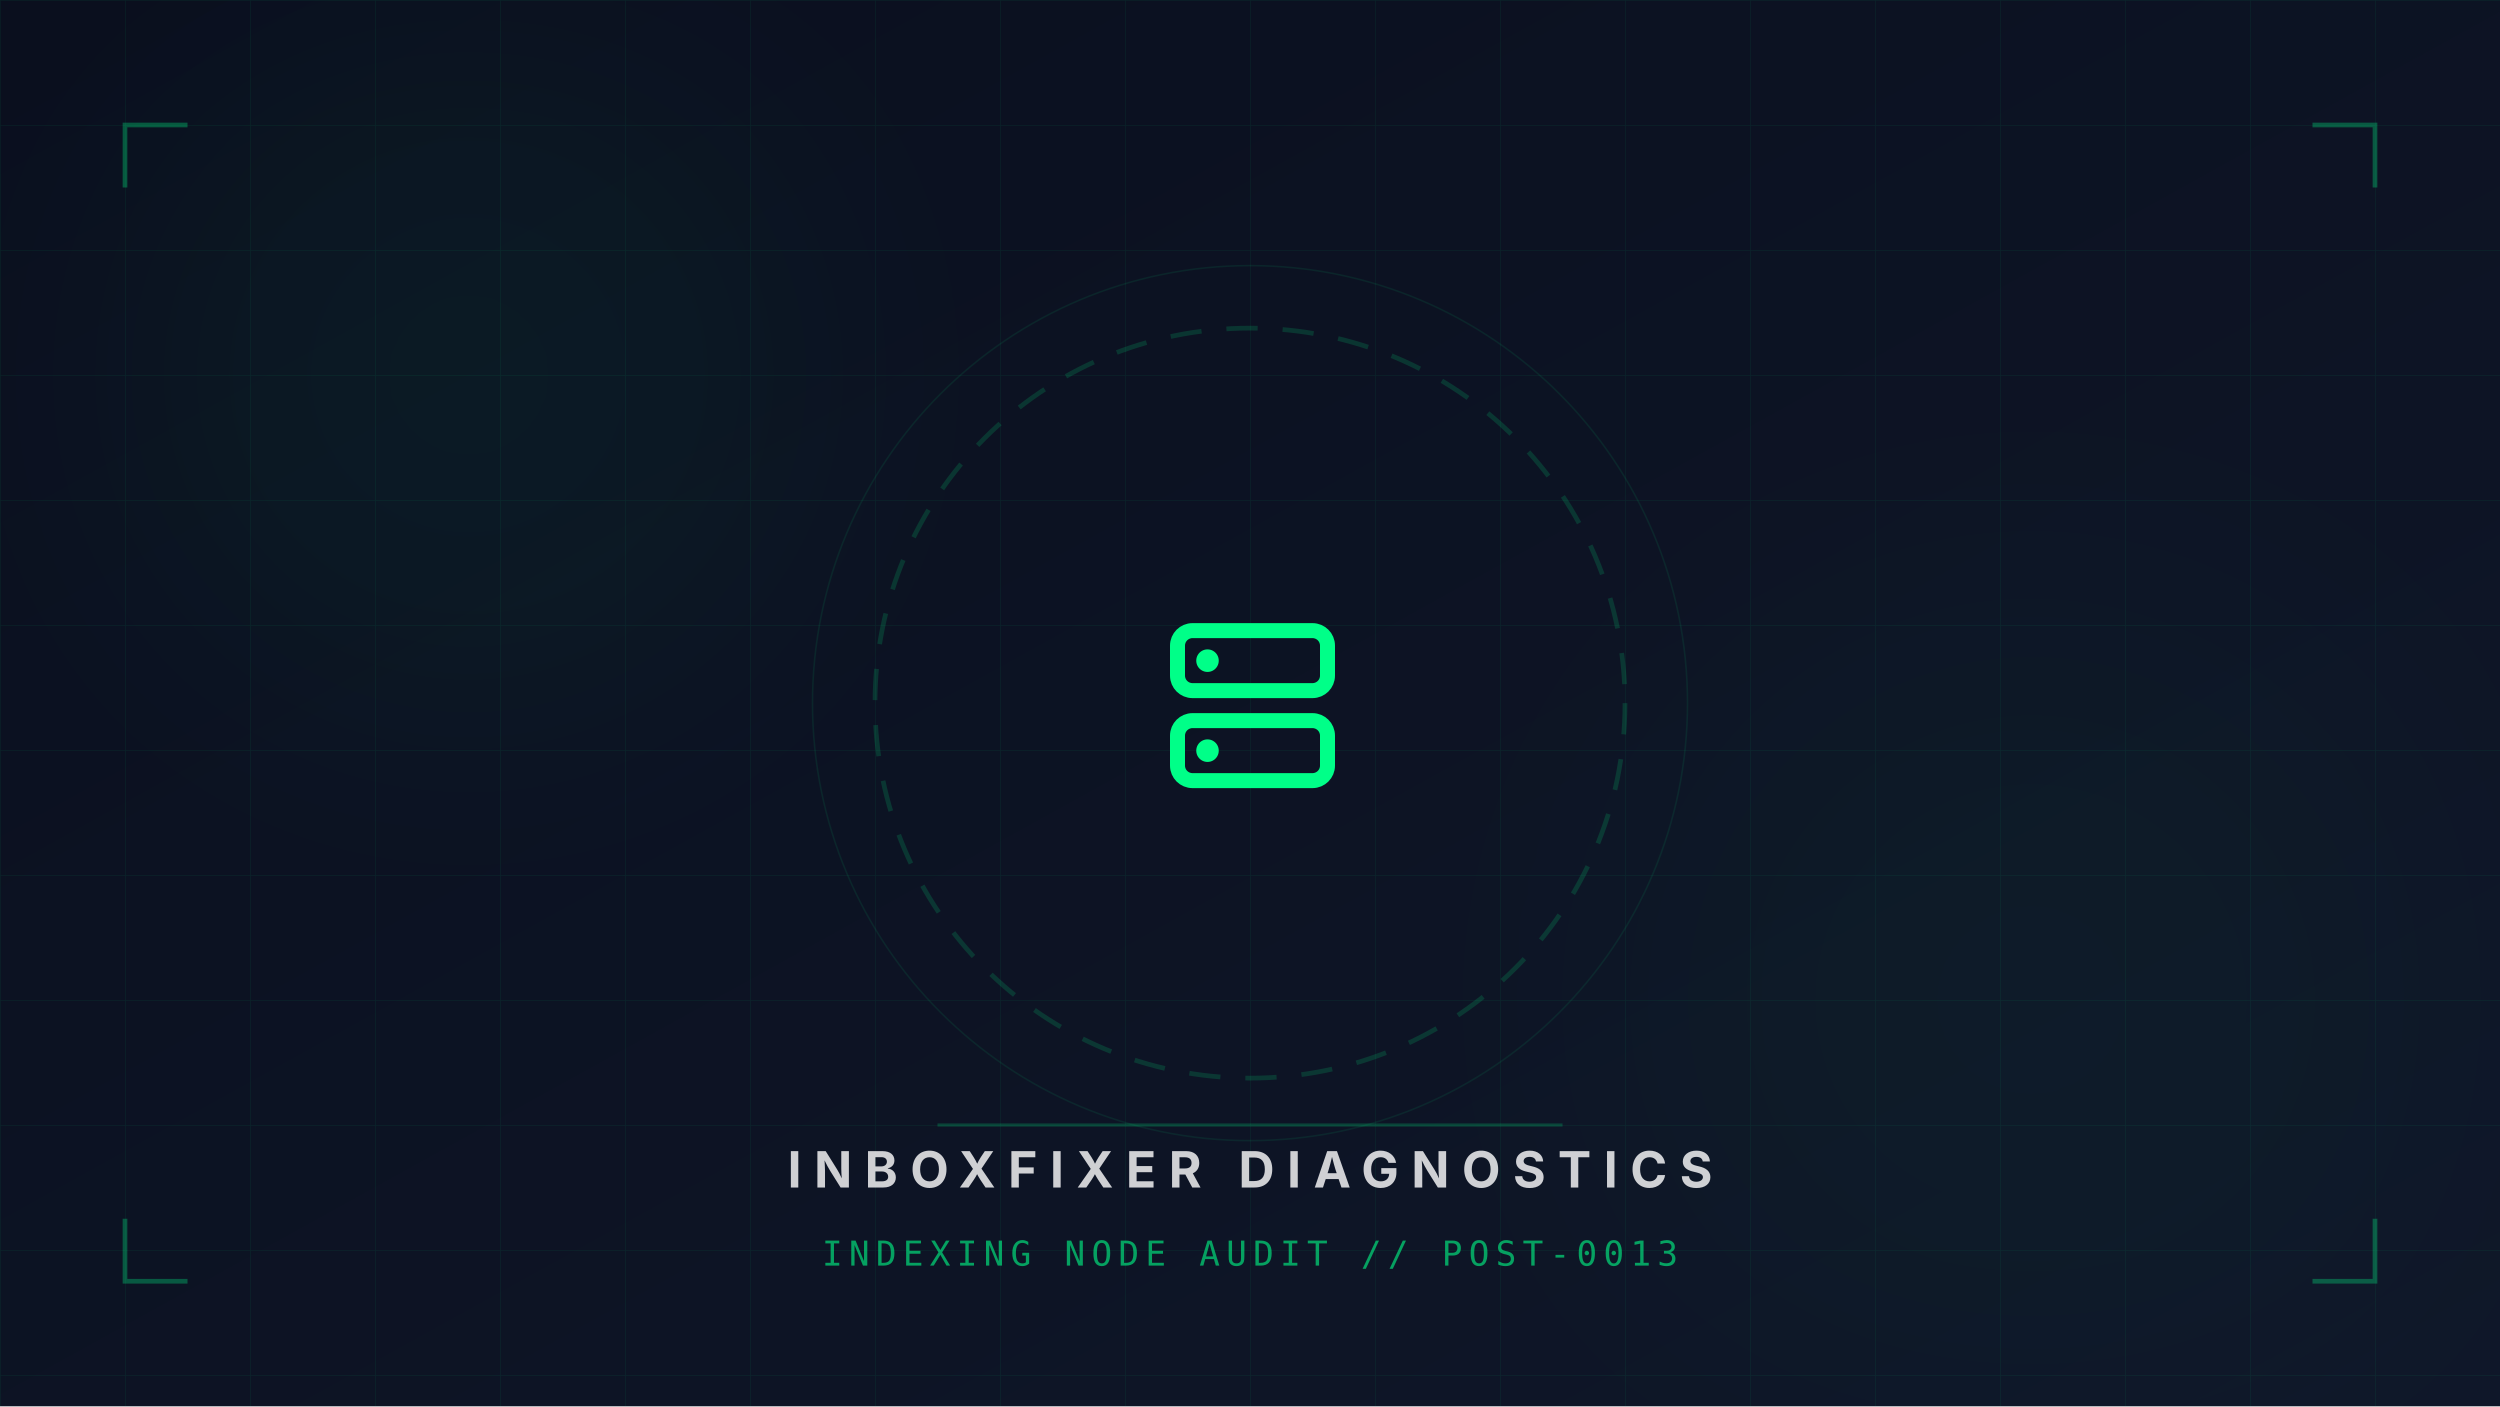
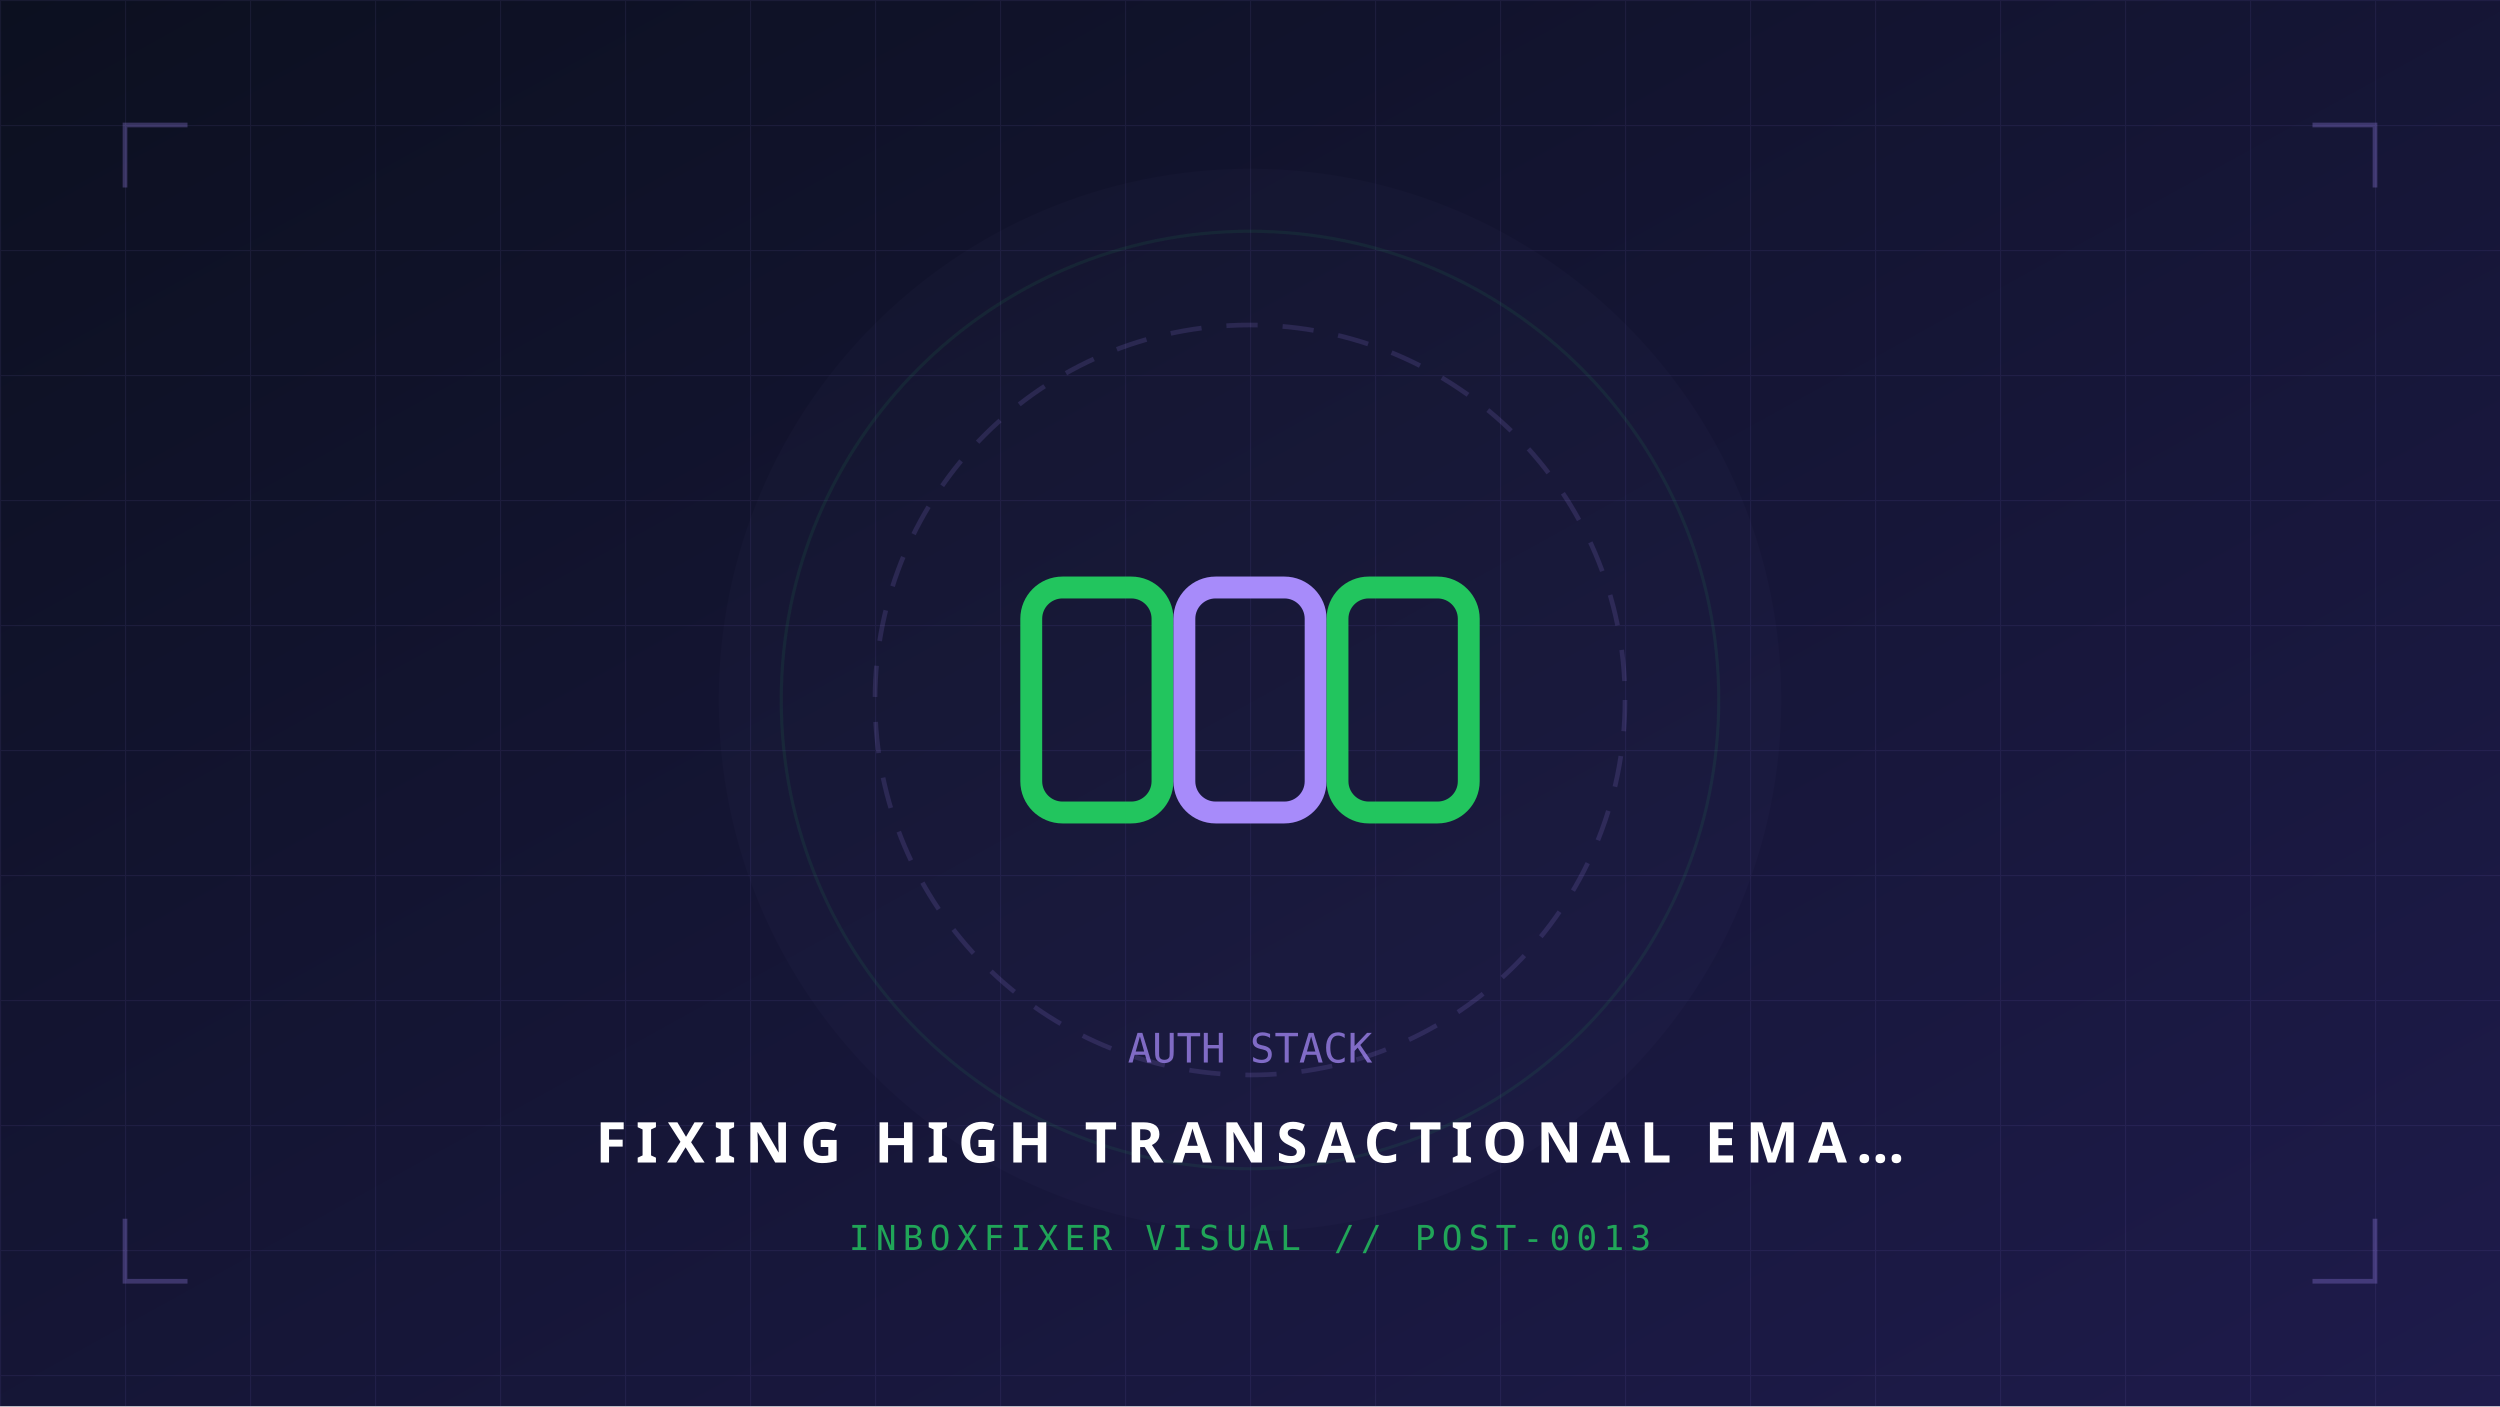
<svg xmlns="http://www.w3.org/2000/svg" viewBox="0 0 800 450" width="100%" height="100%">
  <defs>
    <linearGradient id="grad-13" x1="0%" y1="0%" x2="100%" y2="100%">
-       <stop offset="0%" stop-color="#0a0f1e" />
-       <stop offset="100%" stop-color="#0f1729" />
+       <stop offset="0%" stop-color="#0c1020" />
+       <stop offset="100%" stop-color="#1e1b4b" />
    </linearGradient>
    <pattern id="grid-13" width="40" height="40" patternUnits="userSpaceOnUse">
-       <path d="M 40 0 L 0 0 0 40" fill="none" stroke="#00ff88" stroke-width="0.5" opacity="0.07" />
+       <path d="M40 0L0 0 0 40" fill="none" stroke="#a78bfa" stroke-width="0.7" opacity="0.08" />
    </pattern>
  </defs>
  <rect width="800" height="450" fill="url(#grad-13)" />
  <rect width="800" height="450" fill="url(#grid-13)" />
-   <circle cx="150" cy="120" r="100" fill="#00ff88" opacity="0.04" filter="blur(40px)" />
-   <circle cx="650" cy="320" r="120" fill="#00ff88" opacity="0.03" filter="blur(50px)" />
-   <circle cx="400" cy="225" r="120" fill="none" stroke="#00ff88" stroke-width="1.5" stroke-dasharray="10, 8" opacity="0.15" />
-   <circle cx="400" cy="225" r="140" fill="none" stroke="#00ff88" stroke-width="0.5" opacity="0.08" />
-   <path d="M 40 60 L 40 40 L 60 40" fill="none" stroke="#00ff88" stroke-width="1.5" opacity="0.3" />
-   <path d="M 760 60 L 760 40 L 740 40" fill="none" stroke="#00ff88" stroke-width="1.5" opacity="0.3" />
-   <path d="M 40 390 L 40 410 L 60 410" fill="none" stroke="#00ff88" stroke-width="1.5" opacity="0.3" />
-   <path d="M 760 390 L 760 410 L 740 410" fill="none" stroke="#00ff88" stroke-width="1.5" opacity="0.3" />
-   <g transform="translate(372, 197) scale(2.4)">
-     <rect x="2" y="2" width="20" height="8" rx="2" fill="none" stroke="#00ff88" stroke-width="2" />
-     <rect x="2" y="14" width="20" height="8" rx="2" fill="none" stroke="#00ff88" stroke-width="2" />
-     <line x1="6" y1="6" x2="6" y2="6.01" stroke="#00ff88" stroke-width="3" stroke-linecap="round" />
-     <line x1="6" y1="18" x2="6" y2="18.01" stroke="#00ff88" stroke-width="3" stroke-linecap="round" />
+   <circle cx="400" cy="224" r="120" fill="none" stroke="#a78bfa" stroke-width="1.5" stroke-dasharray="10 8" opacity="0.15" />
+   <circle cx="400" cy="224" r="150" fill="none" stroke="#22c55e" stroke-width="1" opacity="0.09" />
+   <circle cx="400" cy="224" r="170" fill="#a78bfa" opacity="0.02" />
+   <path d="M40 60L40 40 60 40M760 60L760 40 740 40M40 390L40 410 60 410M760 390L760 410 740 410" fill="none" stroke="#a78bfa" stroke-width="1.5" opacity="0.28" />
+   <g transform="translate(400 224)">
+     <rect x="-70" y="-36" width="42" height="72" rx="10" fill="none" stroke="#22c55e" stroke-width="7" />
+     <rect x="-21" y="-36" width="42" height="72" rx="10" fill="none" stroke="#a78bfa" stroke-width="7" />
+     <rect x="28" y="-36" width="42" height="72" rx="10" fill="none" stroke="#22c55e" stroke-width="7" />
  </g>
-   <text x="400" y="380" font-family="'Syne', 'Inter', sans-serif" font-size="16" font-weight="bold" fill="#ffffff" opacity="0.8" text-anchor="middle" letter-spacing="4">
-     INBOXFIXER DIAGNOSTICS
-   </text>
-   <text x="400" y="405" font-family="'IBM Plex Mono', monospace" font-size="11" fill="#00ff88" opacity="0.6" text-anchor="middle" letter-spacing="2">
-     INDEXING NODE AUDIT // POST-0013
-   </text>
-   <line x1="300" y1="360" x2="500" y2="360" stroke="#00ff88" stroke-width="1" opacity="0.2" />
+   <text x="400" y="340" font-family="'IBM Plex Mono', monospace" font-size="13" fill="#a78bfa" opacity="0.72" text-anchor="middle">AUTH STACK</text>
+   <text x="400" y="372" font-family="'Syne', sans-serif" font-size="18" font-weight="700" fill="#ffffff" text-anchor="middle" letter-spacing="3">FIXING HIGH TRANSACTIONAL EMA…</text>
+   <text x="400" y="400" font-family="'IBM Plex Mono', monospace" font-size="11" fill="#22c55e" opacity="0.82" text-anchor="middle" letter-spacing="2">INBOXFIXER VISUAL // POST-0013</text>
</svg>
